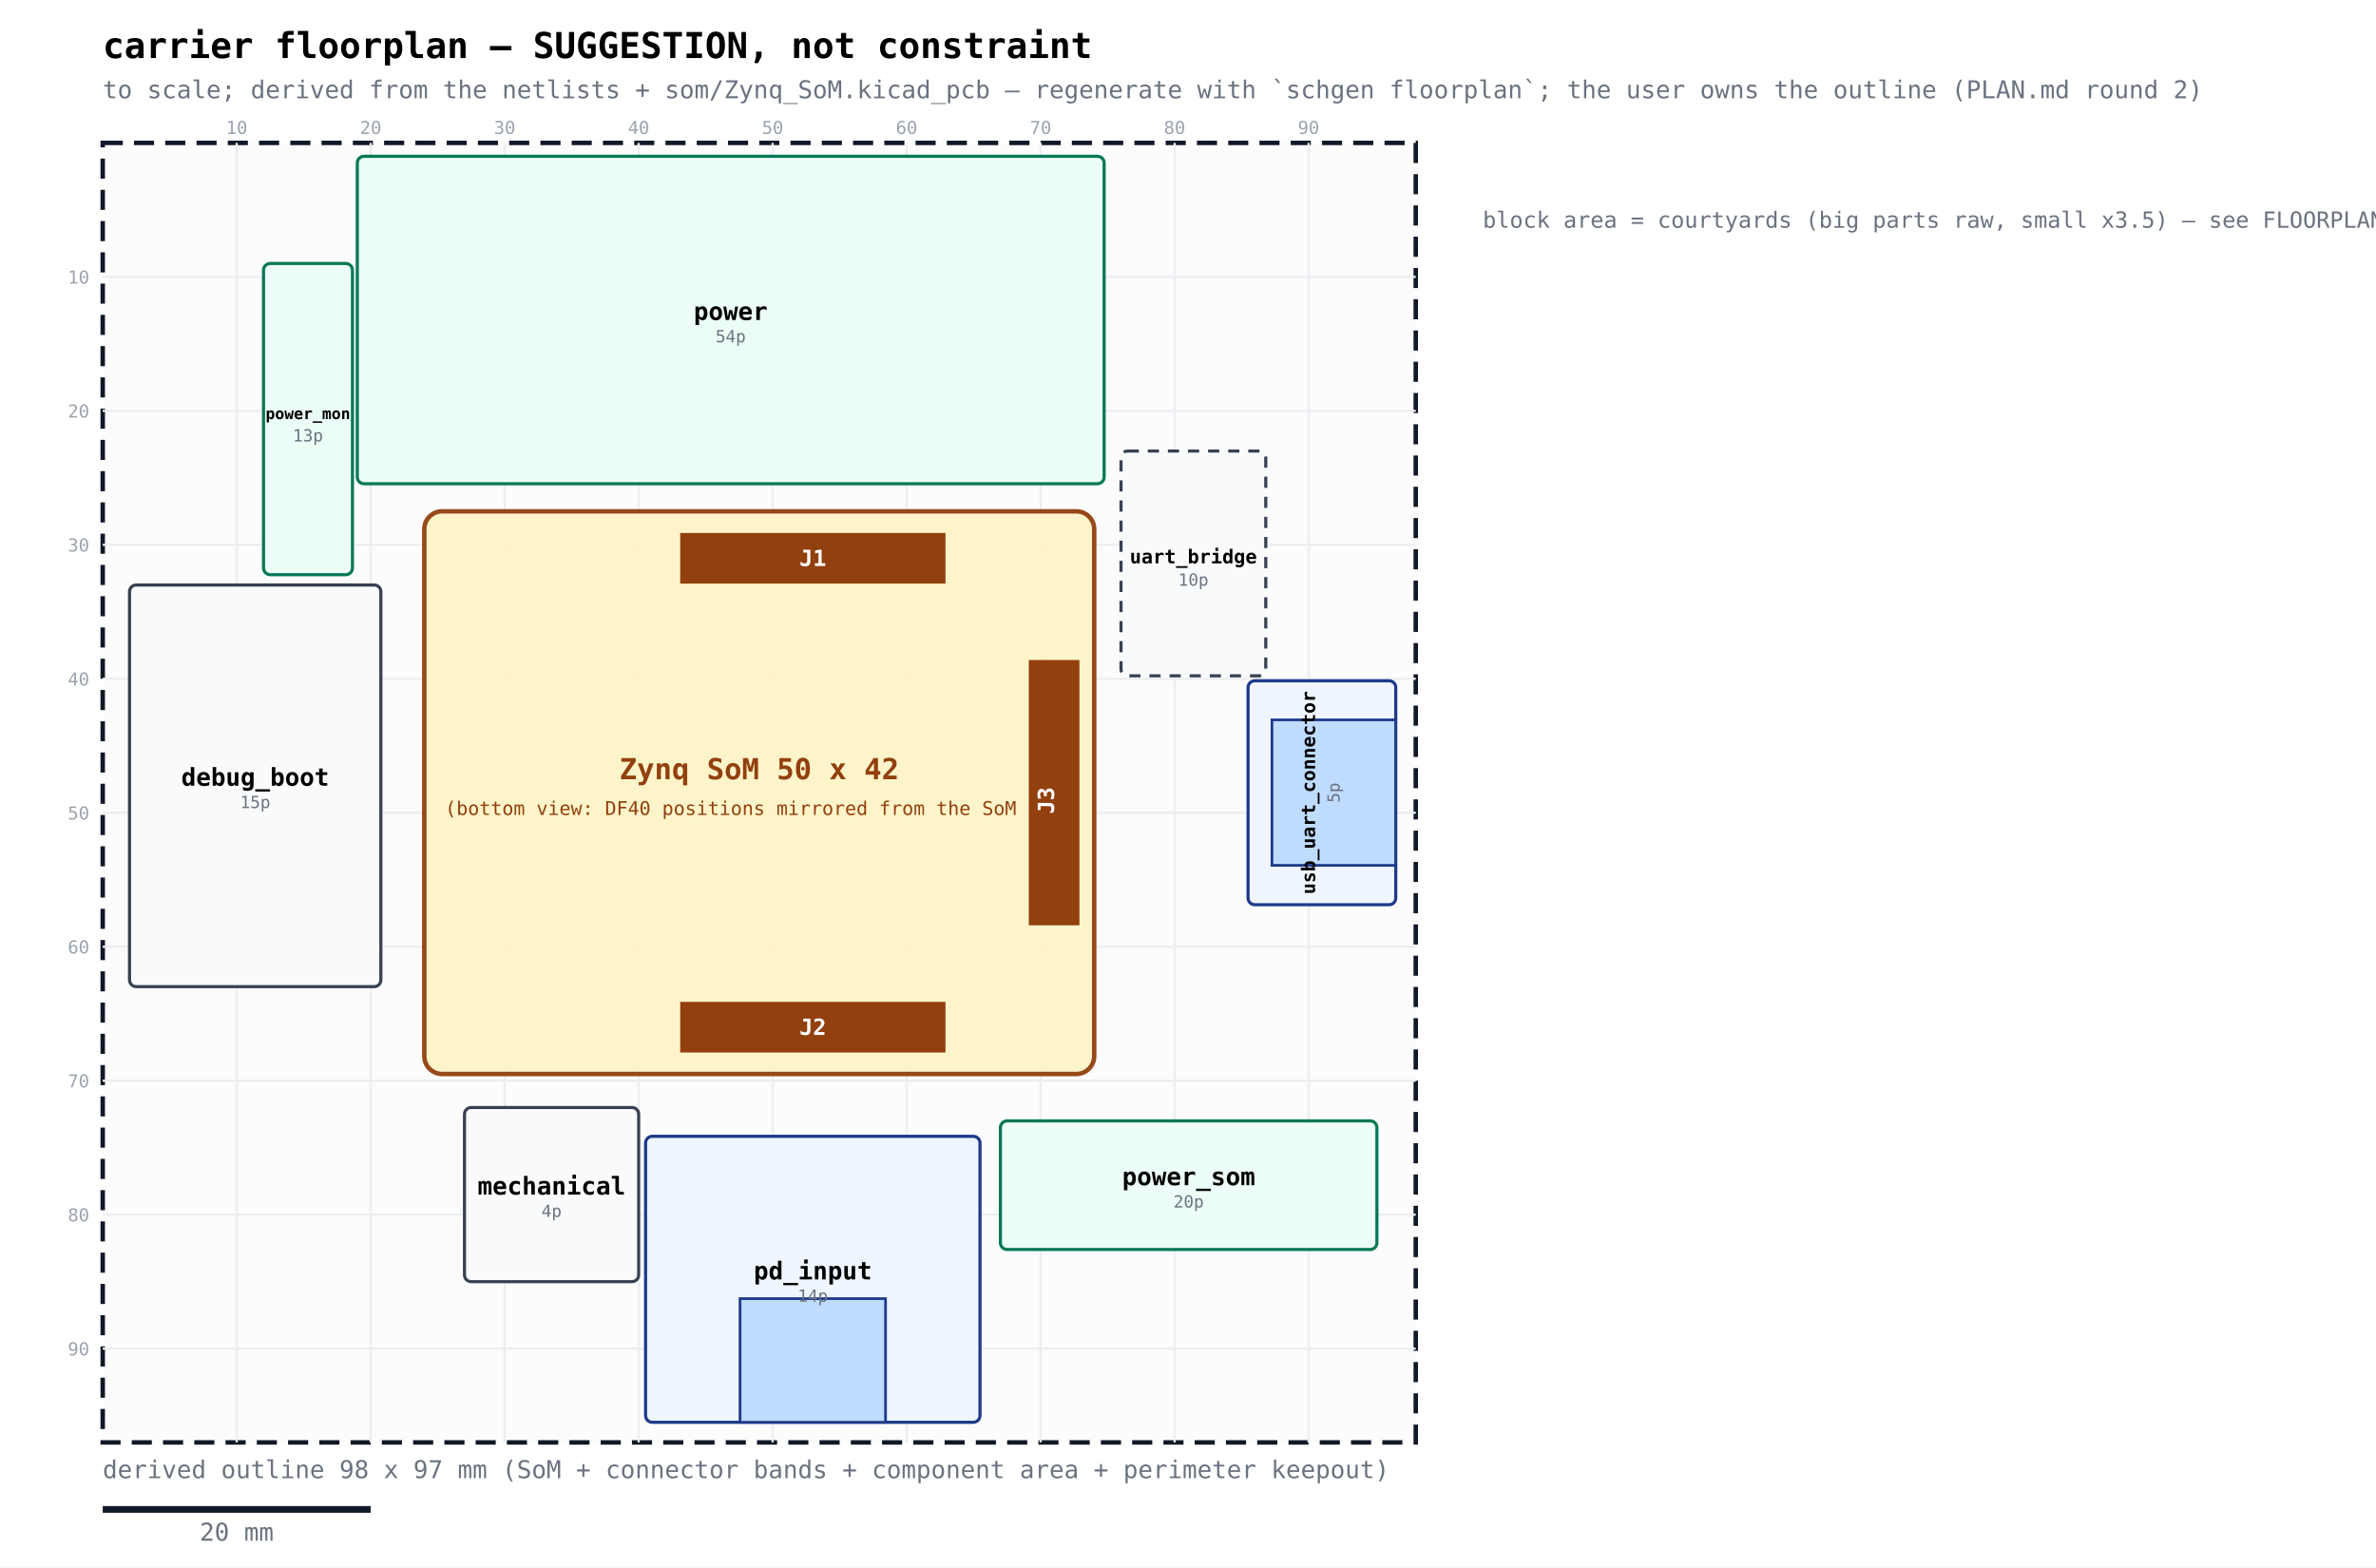
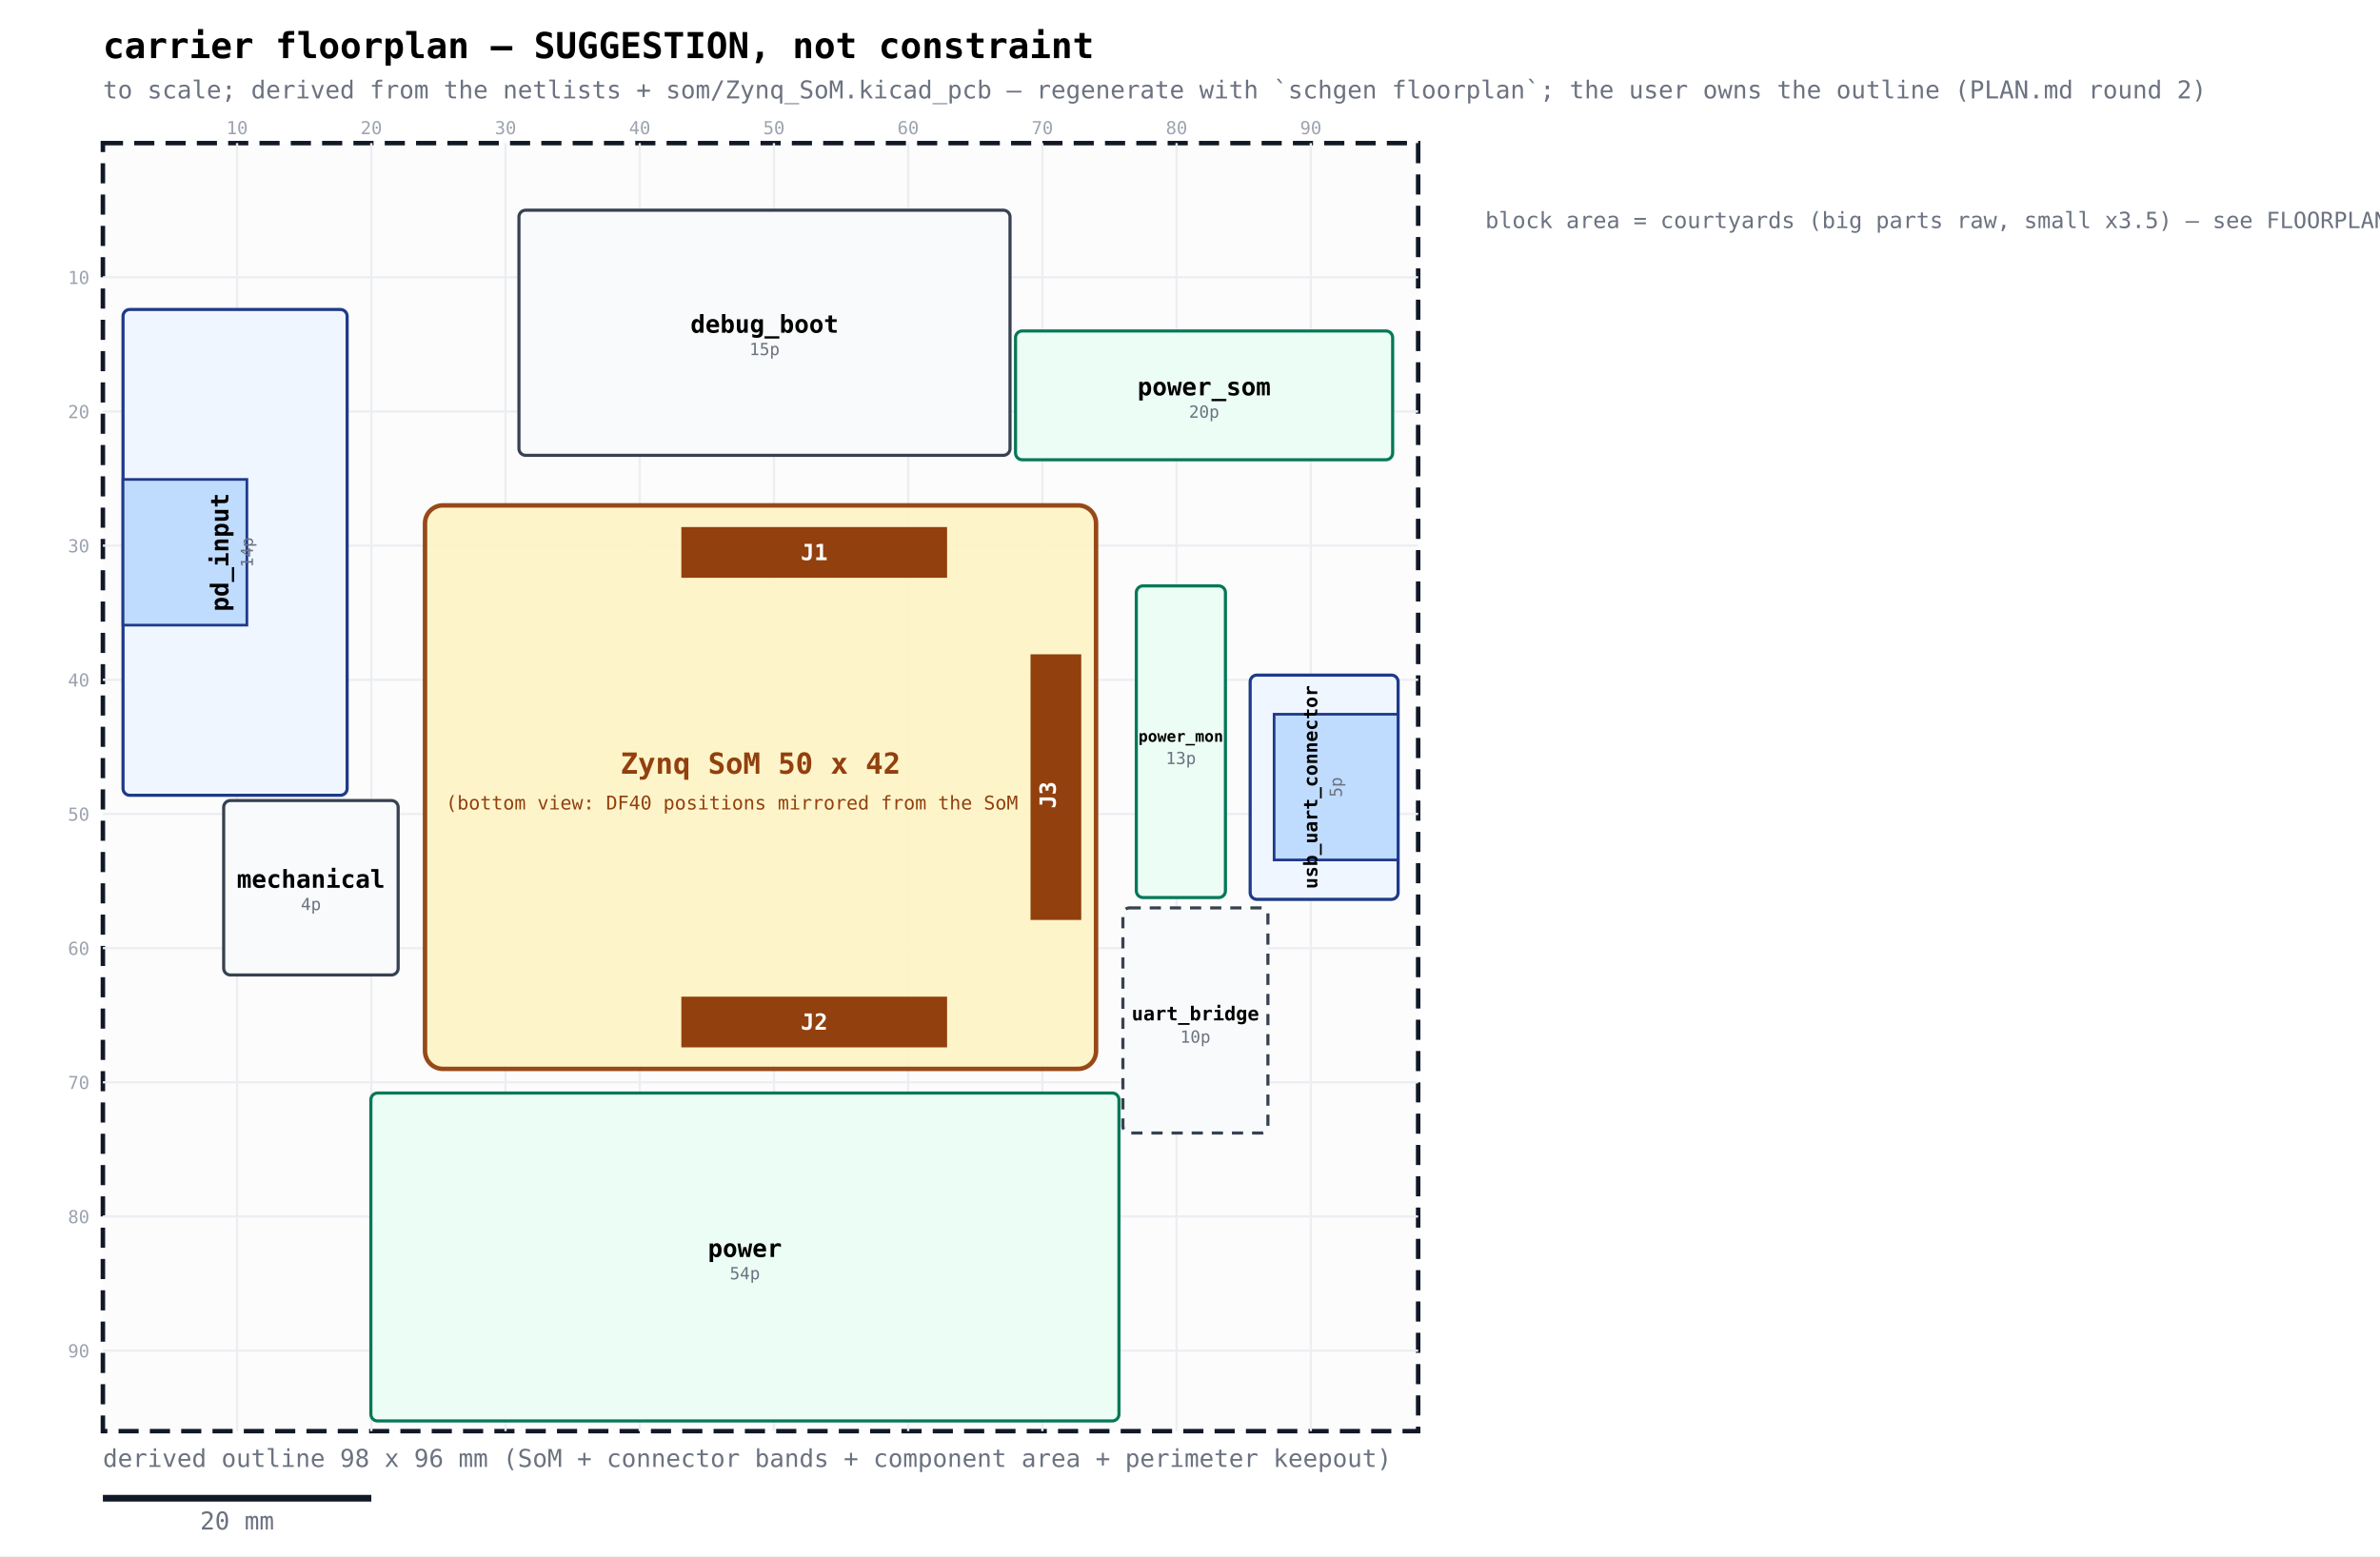
- <svg xmlns="http://www.w3.org/2000/svg" viewBox="0 0 1064 702" font-family="ui-monospace, SFMono-Regular, Menlo, monospace" font-size="11">
+ <svg xmlns="http://www.w3.org/2000/svg" viewBox="0 0 1064 696" font-family="ui-monospace, SFMono-Regular, Menlo, monospace" font-size="11">
  <defs>
    <pattern id="keepout" width="6" height="6" patternUnits="userSpaceOnUse" patternTransform="rotate(45)">
      <line x1="0" y1="0" x2="0" y2="6" stroke="#dc2626" stroke-width="1.2" />
    </pattern>
  </defs>
-   <rect width="1064" height="702" fill="white" />
+   <rect width="1064" height="696" fill="white" />
  <text x="46.0" y="26" font-size="16" font-weight="bold">carrier floorplan — SUGGESTION, not constraint</text>
  <text x="46.0" y="44" fill="#6b7280">to scale; derived from the netlists + som/Zynq_SoM.kicad_pcb — regenerate with `schgen floorplan`; the user owns the outline (PLAN.md round 2)</text>
-   <rect x="46.0" y="64.0" width="588" height="582" fill="#fcfcfd" stroke="#111827" stroke-width="2" stroke-dasharray="9,5" />
-   <line x1="106.0" y1="64.0" x2="106.0" y2="646.0" stroke="#eceef1" stroke-width="1" />
+   <rect x="46.0" y="64.0" width="588" height="576" fill="#fcfcfd" stroke="#111827" stroke-width="2" stroke-dasharray="9,5" />
+   <line x1="106.0" y1="64.0" x2="106.0" y2="640.0" stroke="#eceef1" stroke-width="1" />
  <text x="106.0" y="60.0" fill="#9ca3af" font-size="8" text-anchor="middle">10</text>
-   <line x1="166.0" y1="64.0" x2="166.0" y2="646.0" stroke="#eceef1" stroke-width="1" />
+   <line x1="166.0" y1="64.0" x2="166.0" y2="640.0" stroke="#eceef1" stroke-width="1" />
  <text x="166.0" y="60.0" fill="#9ca3af" font-size="8" text-anchor="middle">20</text>
-   <line x1="226.0" y1="64.0" x2="226.0" y2="646.0" stroke="#eceef1" stroke-width="1" />
+   <line x1="226.0" y1="64.0" x2="226.0" y2="640.0" stroke="#eceef1" stroke-width="1" />
  <text x="226.0" y="60.0" fill="#9ca3af" font-size="8" text-anchor="middle">30</text>
-   <line x1="286.0" y1="64.0" x2="286.0" y2="646.0" stroke="#eceef1" stroke-width="1" />
+   <line x1="286.0" y1="64.0" x2="286.0" y2="640.0" stroke="#eceef1" stroke-width="1" />
  <text x="286.0" y="60.0" fill="#9ca3af" font-size="8" text-anchor="middle">40</text>
-   <line x1="346.0" y1="64.0" x2="346.0" y2="646.0" stroke="#eceef1" stroke-width="1" />
+   <line x1="346.0" y1="64.0" x2="346.0" y2="640.0" stroke="#eceef1" stroke-width="1" />
  <text x="346.0" y="60.0" fill="#9ca3af" font-size="8" text-anchor="middle">50</text>
-   <line x1="406.0" y1="64.0" x2="406.0" y2="646.0" stroke="#eceef1" stroke-width="1" />
+   <line x1="406.0" y1="64.0" x2="406.0" y2="640.0" stroke="#eceef1" stroke-width="1" />
  <text x="406.0" y="60.0" fill="#9ca3af" font-size="8" text-anchor="middle">60</text>
-   <line x1="466.0" y1="64.0" x2="466.0" y2="646.0" stroke="#eceef1" stroke-width="1" />
+   <line x1="466.0" y1="64.0" x2="466.0" y2="640.0" stroke="#eceef1" stroke-width="1" />
  <text x="466.0" y="60.0" fill="#9ca3af" font-size="8" text-anchor="middle">70</text>
-   <line x1="526.0" y1="64.0" x2="526.0" y2="646.0" stroke="#eceef1" stroke-width="1" />
+   <line x1="526.0" y1="64.0" x2="526.0" y2="640.0" stroke="#eceef1" stroke-width="1" />
  <text x="526.0" y="60.0" fill="#9ca3af" font-size="8" text-anchor="middle">80</text>
-   <line x1="586.0" y1="64.0" x2="586.0" y2="646.0" stroke="#eceef1" stroke-width="1" />
+   <line x1="586.0" y1="64.0" x2="586.0" y2="640.0" stroke="#eceef1" stroke-width="1" />
  <text x="586.0" y="60.0" fill="#9ca3af" font-size="8" text-anchor="middle">90</text>
  <line x1="46.0" y1="124.0" x2="634.0" y2="124.0" stroke="#eceef1" stroke-width="1" />
  <text x="40.0" y="127.0" fill="#9ca3af" font-size="8" text-anchor="end">10</text>
  <line x1="46.0" y1="184.0" x2="634.0" y2="184.0" stroke="#eceef1" stroke-width="1" />
  <text x="40.0" y="187.0" fill="#9ca3af" font-size="8" text-anchor="end">20</text>
  <line x1="46.0" y1="244.0" x2="634.0" y2="244.0" stroke="#eceef1" stroke-width="1" />
  <text x="40.0" y="247.0" fill="#9ca3af" font-size="8" text-anchor="end">30</text>
  <line x1="46.0" y1="304.0" x2="634.0" y2="304.0" stroke="#eceef1" stroke-width="1" />
  <text x="40.0" y="307.0" fill="#9ca3af" font-size="8" text-anchor="end">40</text>
  <line x1="46.0" y1="364.0" x2="634.0" y2="364.0" stroke="#eceef1" stroke-width="1" />
  <text x="40.0" y="367.0" fill="#9ca3af" font-size="8" text-anchor="end">50</text>
  <line x1="46.0" y1="424.0" x2="634.0" y2="424.0" stroke="#eceef1" stroke-width="1" />
  <text x="40.0" y="427.0" fill="#9ca3af" font-size="8" text-anchor="end">60</text>
  <line x1="46.0" y1="484.0" x2="634.0" y2="484.0" stroke="#eceef1" stroke-width="1" />
  <text x="40.0" y="487.0" fill="#9ca3af" font-size="8" text-anchor="end">70</text>
  <line x1="46.0" y1="544.0" x2="634.0" y2="544.0" stroke="#eceef1" stroke-width="1" />
  <text x="40.0" y="547.0" fill="#9ca3af" font-size="8" text-anchor="end">80</text>
  <line x1="46.0" y1="604.0" x2="634.0" y2="604.0" stroke="#eceef1" stroke-width="1" />
  <text x="40.0" y="607.0" fill="#9ca3af" font-size="8" text-anchor="end">90</text>
-   <text x="46.0" y="662.0" fill="#6b7280">derived outline 98 x 97 mm (SoM + connector bands + component area + perimeter keepout)</text>
-   <rect x="58.0" y="262.0" width="112.56" height="179.88" rx="3" fill="#f9fafb" stroke="#374151" stroke-width="1.4" />
-   <text x="114.3" y="351.9" text-anchor="middle" font-size="11.0" font-weight="bold">debug_boot</text>
-   <text x="114.3" y="361.9" text-anchor="middle" font-size="7.5" fill="#6b7280">15p</text>
-   <rect x="208.0" y="496.0" width="78" height="78" rx="3" fill="#f9fafb" stroke="#374151" stroke-width="1.4" />
-   <text x="247.0" y="535.0" text-anchor="middle" font-size="11.0" font-weight="bold">mechanical</text>
-   <text x="247.0" y="545.0" text-anchor="middle" font-size="7.5" fill="#6b7280">4p</text>
-   <rect x="289.1" y="508.9" width="149.76" height="128.078" rx="3" fill="#eff6ff" stroke="#1e3a8a" stroke-width="1.4" />
-   <rect x="331.4" y="581.6" width="65.16" height="55.38" fill="#bfdbfe" stroke="#1e3a8a" stroke-width="1.2" />
-   <text x="364.0" y="573.0" text-anchor="middle" font-size="11.0" font-weight="bold">pd_input</text>
-   <text x="364.0" y="583.0" text-anchor="middle" font-size="7.5" fill="#6b7280">14p</text>
-   <rect x="160.0" y="70.0" width="334.442" height="146.64" rx="3" fill="#ecfdf5" stroke="#047857" stroke-width="1.4" />
-   <text x="327.2" y="143.3" text-anchor="middle" font-size="11.0" font-weight="bold">power</text>
-   <text x="327.2" y="153.3" text-anchor="middle" font-size="7.5" fill="#6b7280">54p</text>
-   <rect x="118.0" y="118.0" width="39.84" height="139.38" rx="3" fill="#ecfdf5" stroke="#047857" stroke-width="1.4" />
-   <text x="137.9" y="187.7" text-anchor="middle" font-size="7.0" font-weight="bold">power_mon</text>
-   <text x="137.9" y="197.7" text-anchor="middle" font-size="7.5" fill="#6b7280">13p</text>
-   <rect x="448.0" y="502.0" width="168.6" height="57.6" rx="3" fill="#ecfdf5" stroke="#047857" stroke-width="1.4" />
-   <text x="532.3" y="530.8" text-anchor="middle" font-size="11.0" font-weight="bold">power_som</text>
-   <text x="532.3" y="540.8" text-anchor="middle" font-size="7.5" fill="#6b7280">20p</text>
-   <rect x="502.0" y="202.0" width="64.83" height="100.68" rx="3" fill="#f9fafb" stroke="#374151" stroke-width="1.4" stroke-dasharray="5,4" />
-   <text x="534.4" y="252.3" text-anchor="middle" font-size="8.6" font-weight="bold">uart_bridge</text>
-   <text x="534.4" y="262.3" text-anchor="middle" font-size="7.5" fill="#6b7280">10p</text>
-   <rect x="558.9" y="304.9" width="66.139" height="100.291" rx="3" fill="#eff6ff" stroke="#1e3a8a" stroke-width="1.4" />
-   <rect x="569.6" y="322.4" width="55.38" height="65.16" fill="#bfdbfe" stroke="#1e3a8a" stroke-width="1.2" />
-   <text x="588.9" y="355.0" text-anchor="middle" font-size="8.4" font-weight="bold" transform="rotate(-90 588.9 355.0)">usb_uart_connector</text>
-   <text x="599.9" y="355.0" text-anchor="middle" font-size="7.5" fill="#6b7280" transform="rotate(-90 599.9 355.0)">5p</text>
-   <rect x="190.0" y="229.0" width="300" height="252" rx="8" fill="#fef3c7" stroke="#92400e" stroke-width="2" opacity="0.95" />
-   <text x="340" y="349" text-anchor="middle" font-size="13" font-weight="bold" fill="#92400e">Zynq SoM 50 x 42</text>
-   <text x="340" y="365" text-anchor="middle" font-size="8.5" fill="#92400e">(bottom view: DF40 positions mirrored from the SoM PCB)</text>
-   <rect x="304.6" y="238.7" width="118.8" height="22.68" fill="#92400e" />
-   <text x="364.0" y="253.5" text-anchor="middle" font-size="10" font-weight="bold" fill="white">J1</text>
-   <rect x="304.6" y="448.7" width="118.8" height="22.68" fill="#92400e" />
-   <text x="364.0" y="463.5" text-anchor="middle" font-size="10" font-weight="bold" fill="white">J2</text>
-   <rect x="460.7" y="295.6" width="22.68" height="118.8" fill="#92400e" />
-   <text x="472.0" y="358.5" text-anchor="middle" font-size="10" font-weight="bold" fill="white" transform="rotate(-90 472.0 358.5)">J3</text>
-   <line x1="46.0" y1="676.0" x2="166.0" y2="676.0" stroke="#111827" stroke-width="3" />
-   <text x="106.0" y="690.0" text-anchor="middle" fill="#6b7280">20 mm</text>
+   <text x="46.0" y="656.0" fill="#6b7280">derived outline 98 x 96 mm (SoM + connector bands + component area + perimeter keepout)</text>
+   <rect x="232.0" y="94.0" width="219.54" height="109.62" rx="3" fill="#f9fafb" stroke="#374151" stroke-width="1.4" />
+   <text x="341.8" y="148.8" text-anchor="middle" font-size="11.0" font-weight="bold">debug_boot</text>
+   <text x="341.8" y="158.8" text-anchor="middle" font-size="7.5" fill="#6b7280">15p</text>
+   <rect x="100.0" y="358.0" width="78" height="78" rx="3" fill="#f9fafb" stroke="#374151" stroke-width="1.4" />
+   <text x="139.0" y="397.0" text-anchor="middle" font-size="11.0" font-weight="bold">mechanical</text>
+   <text x="139.0" y="407.0" text-anchor="middle" font-size="7.5" fill="#6b7280">4p</text>
+   <rect x="55.0" y="138.4" width="100.189" height="217.237" rx="3" fill="#eff6ff" stroke="#1e3a8a" stroke-width="1.4" />
+   <rect x="55.0" y="214.4" width="55.38" height="65.16" fill="#bfdbfe" stroke="#1e3a8a" stroke-width="1.2" />
+   <text x="102.1" y="247.0" text-anchor="middle" font-size="11.0" font-weight="bold" transform="rotate(-90 102.1 247.0)">pd_input</text>
+   <text x="113.1" y="247.0" text-anchor="middle" font-size="7.5" fill="#6b7280" transform="rotate(-90 113.1 247.0)">14p</text>
+   <rect x="165.8" y="488.8" width="334.442" height="146.64" rx="3" fill="#ecfdf5" stroke="#047857" stroke-width="1.4" />
+   <text x="333.0" y="562.1" text-anchor="middle" font-size="11.0" font-weight="bold">power</text>
+   <text x="333.0" y="572.1" text-anchor="middle" font-size="7.5" fill="#6b7280">54p</text>
+   <rect x="508.0" y="262.0" width="39.84" height="139.38" rx="3" fill="#ecfdf5" stroke="#047857" stroke-width="1.4" />
+   <text x="527.9" y="331.7" text-anchor="middle" font-size="7.0" font-weight="bold">power_mon</text>
+   <text x="527.9" y="341.7" text-anchor="middle" font-size="7.5" fill="#6b7280">13p</text>
+   <rect x="454.0" y="148.0" width="168.6" height="57.6" rx="3" fill="#ecfdf5" stroke="#047857" stroke-width="1.4" />
+   <text x="538.3" y="176.8" text-anchor="middle" font-size="11.0" font-weight="bold">power_som</text>
+   <text x="538.3" y="186.8" text-anchor="middle" font-size="7.5" fill="#6b7280">20p</text>
+   <rect x="502.0" y="406.0" width="64.83" height="100.68" rx="3" fill="#f9fafb" stroke="#374151" stroke-width="1.4" stroke-dasharray="5,4" />
+   <text x="534.4" y="456.3" text-anchor="middle" font-size="8.6" font-weight="bold">uart_bridge</text>
+   <text x="534.4" y="466.3" text-anchor="middle" font-size="7.5" fill="#6b7280">10p</text>
+   <rect x="558.9" y="301.9" width="66.139" height="100.291" rx="3" fill="#eff6ff" stroke="#1e3a8a" stroke-width="1.4" />
+   <rect x="569.6" y="319.4" width="55.38" height="65.16" fill="#bfdbfe" stroke="#1e3a8a" stroke-width="1.2" />
+   <text x="588.9" y="352.0" text-anchor="middle" font-size="8.4" font-weight="bold" transform="rotate(-90 588.9 352.0)">usb_uart_connector</text>
+   <text x="599.9" y="352.0" text-anchor="middle" font-size="7.5" fill="#6b7280" transform="rotate(-90 599.9 352.0)">5p</text>
+   <rect x="190.0" y="226.0" width="300" height="252" rx="8" fill="#fef3c7" stroke="#92400e" stroke-width="2" opacity="0.95" />
+   <text x="340" y="346" text-anchor="middle" font-size="13" font-weight="bold" fill="#92400e">Zynq SoM 50 x 42</text>
+   <text x="340" y="362" text-anchor="middle" font-size="8.5" fill="#92400e">(bottom view: DF40 positions mirrored from the SoM PCB)</text>
+   <rect x="304.6" y="235.7" width="118.8" height="22.68" fill="#92400e" />
+   <text x="364.0" y="250.5" text-anchor="middle" font-size="10" font-weight="bold" fill="white">J1</text>
+   <rect x="304.6" y="445.7" width="118.8" height="22.68" fill="#92400e" />
+   <text x="364.0" y="460.5" text-anchor="middle" font-size="10" font-weight="bold" fill="white">J2</text>
+   <rect x="460.7" y="292.6" width="22.68" height="118.8" fill="#92400e" />
+   <text x="472.0" y="355.5" text-anchor="middle" font-size="10" font-weight="bold" fill="white" transform="rotate(-90 472.0 355.5)">J3</text>
+   <line x1="46.0" y1="670.0" x2="166.0" y2="670.0" stroke="#111827" stroke-width="3" />
+   <text x="106.0" y="684.0" text-anchor="middle" fill="#6b7280">20 mm</text>
  <text x="664" y="102" fill="#6b7280" font-size="10">block area = courtyards (big parts raw, small x3.5) — see FLOORPLAN.md</text>
</svg>
